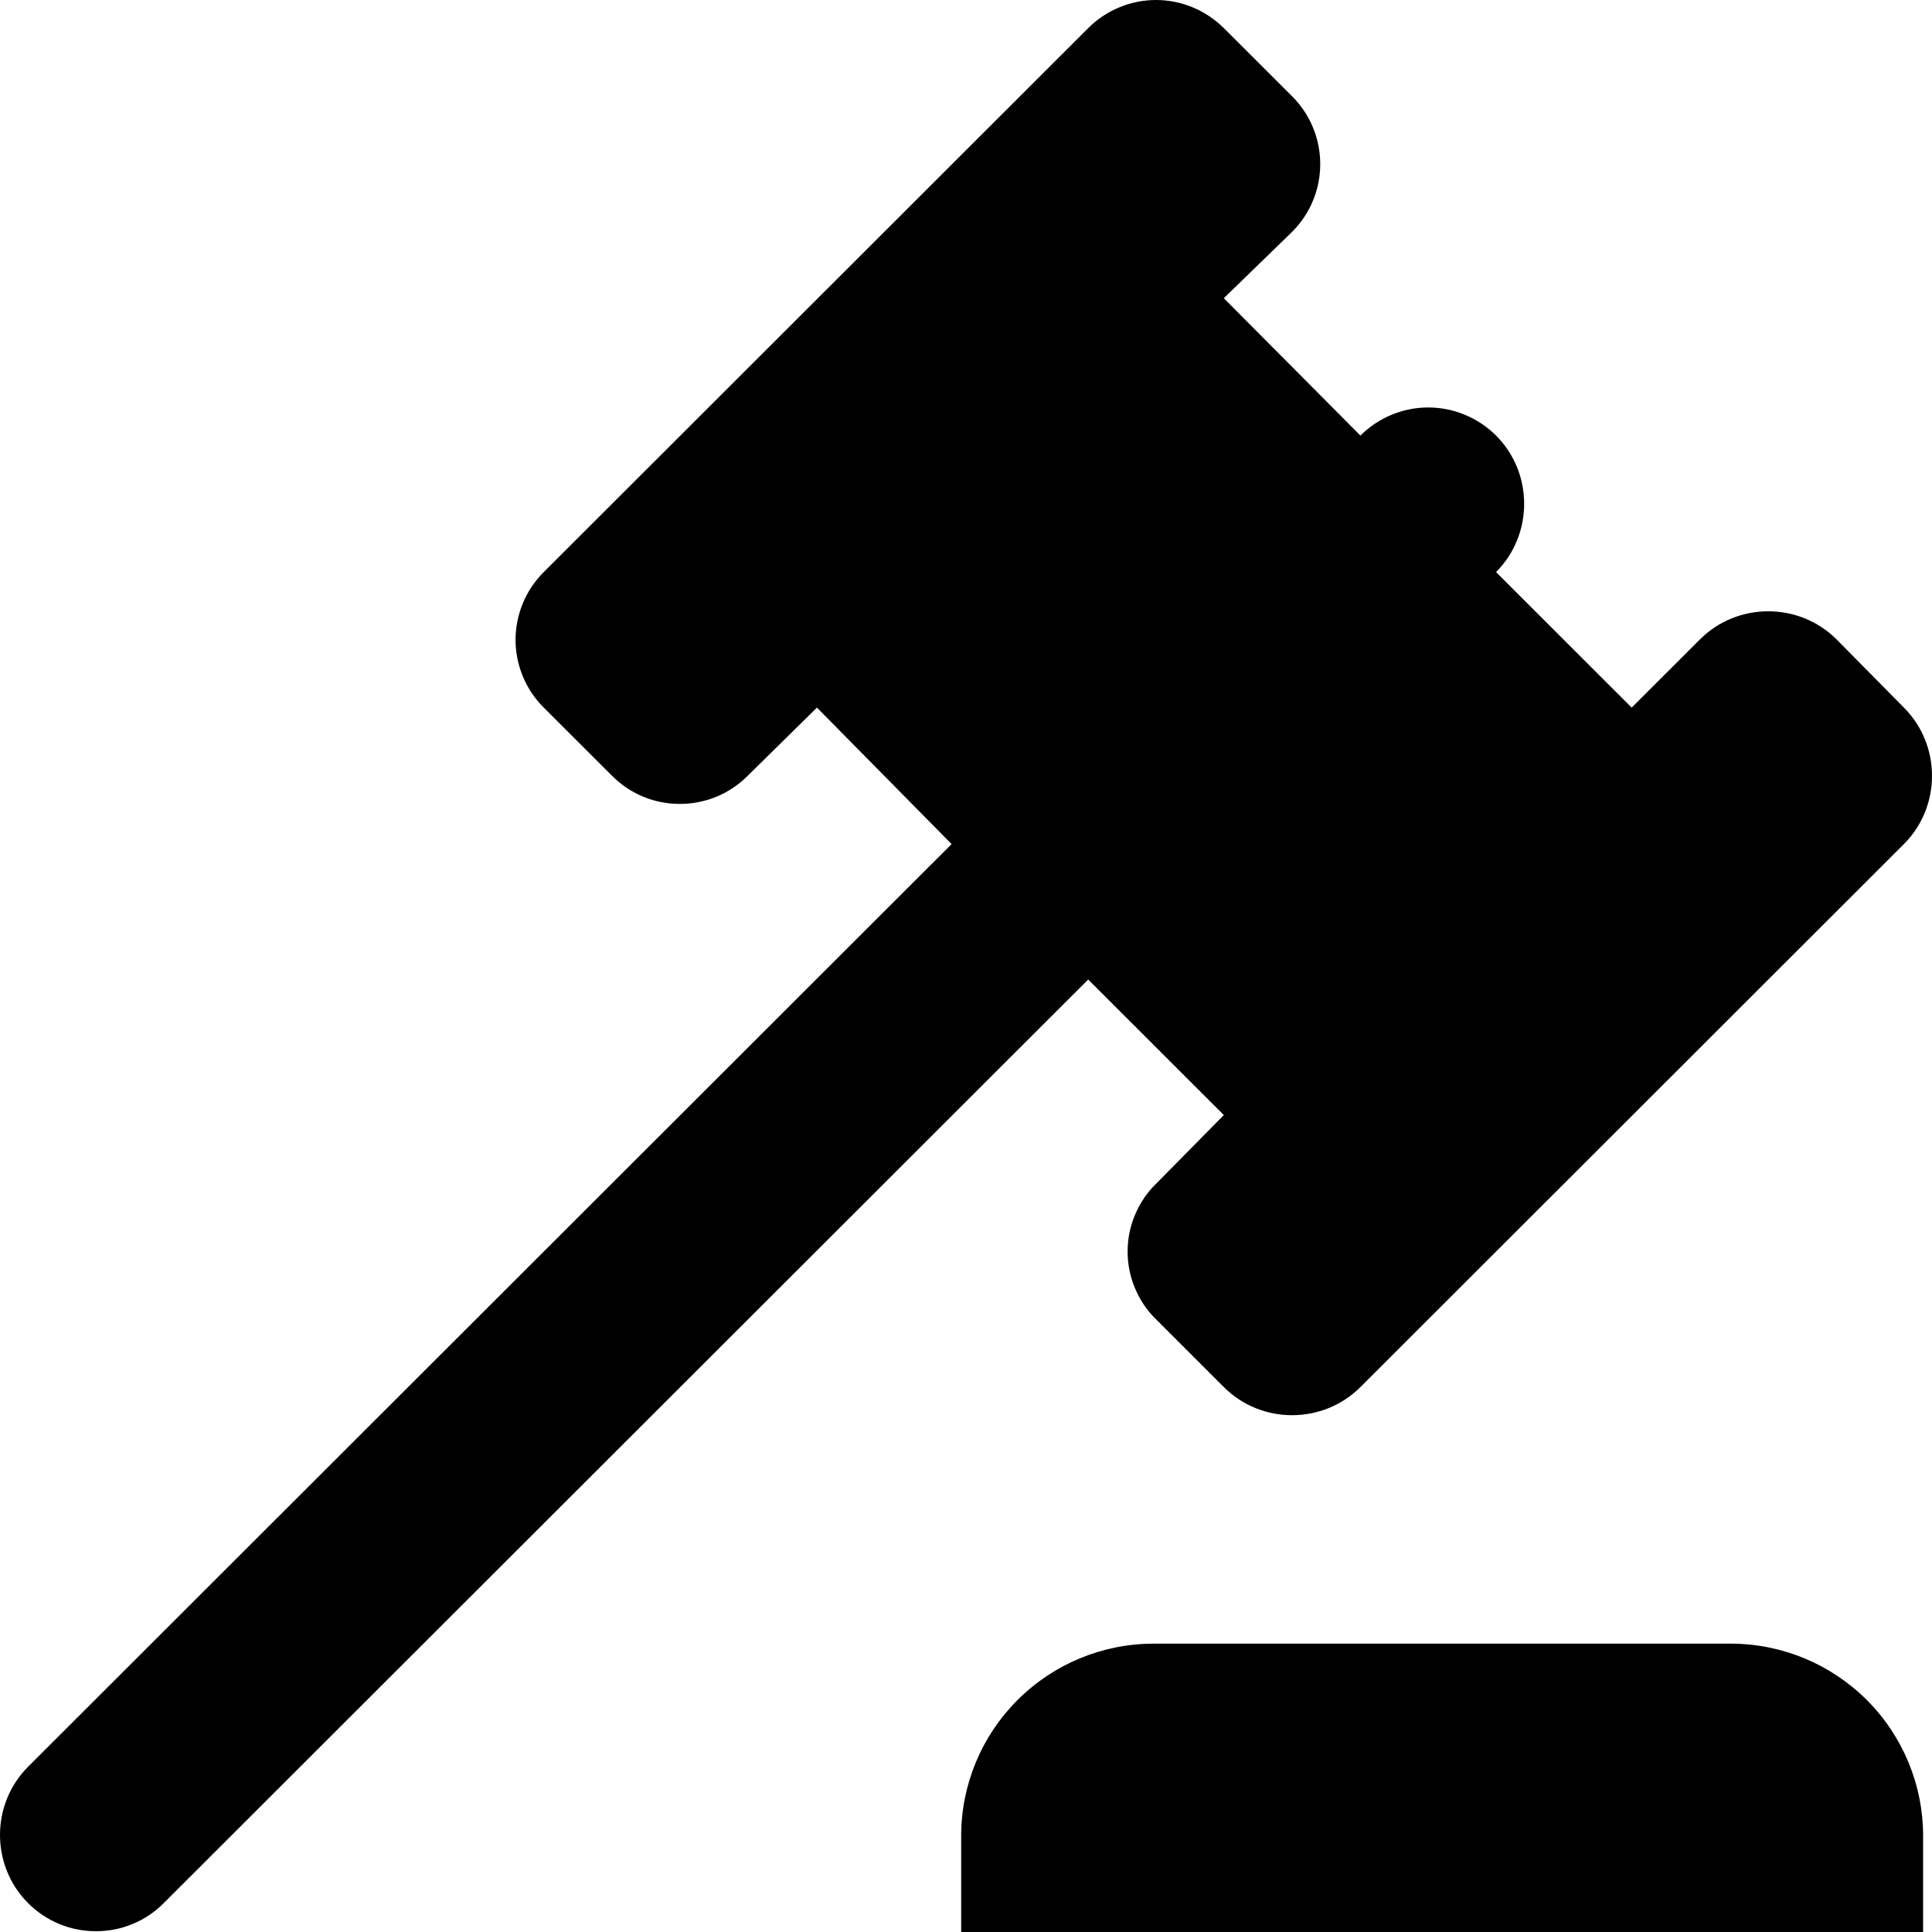
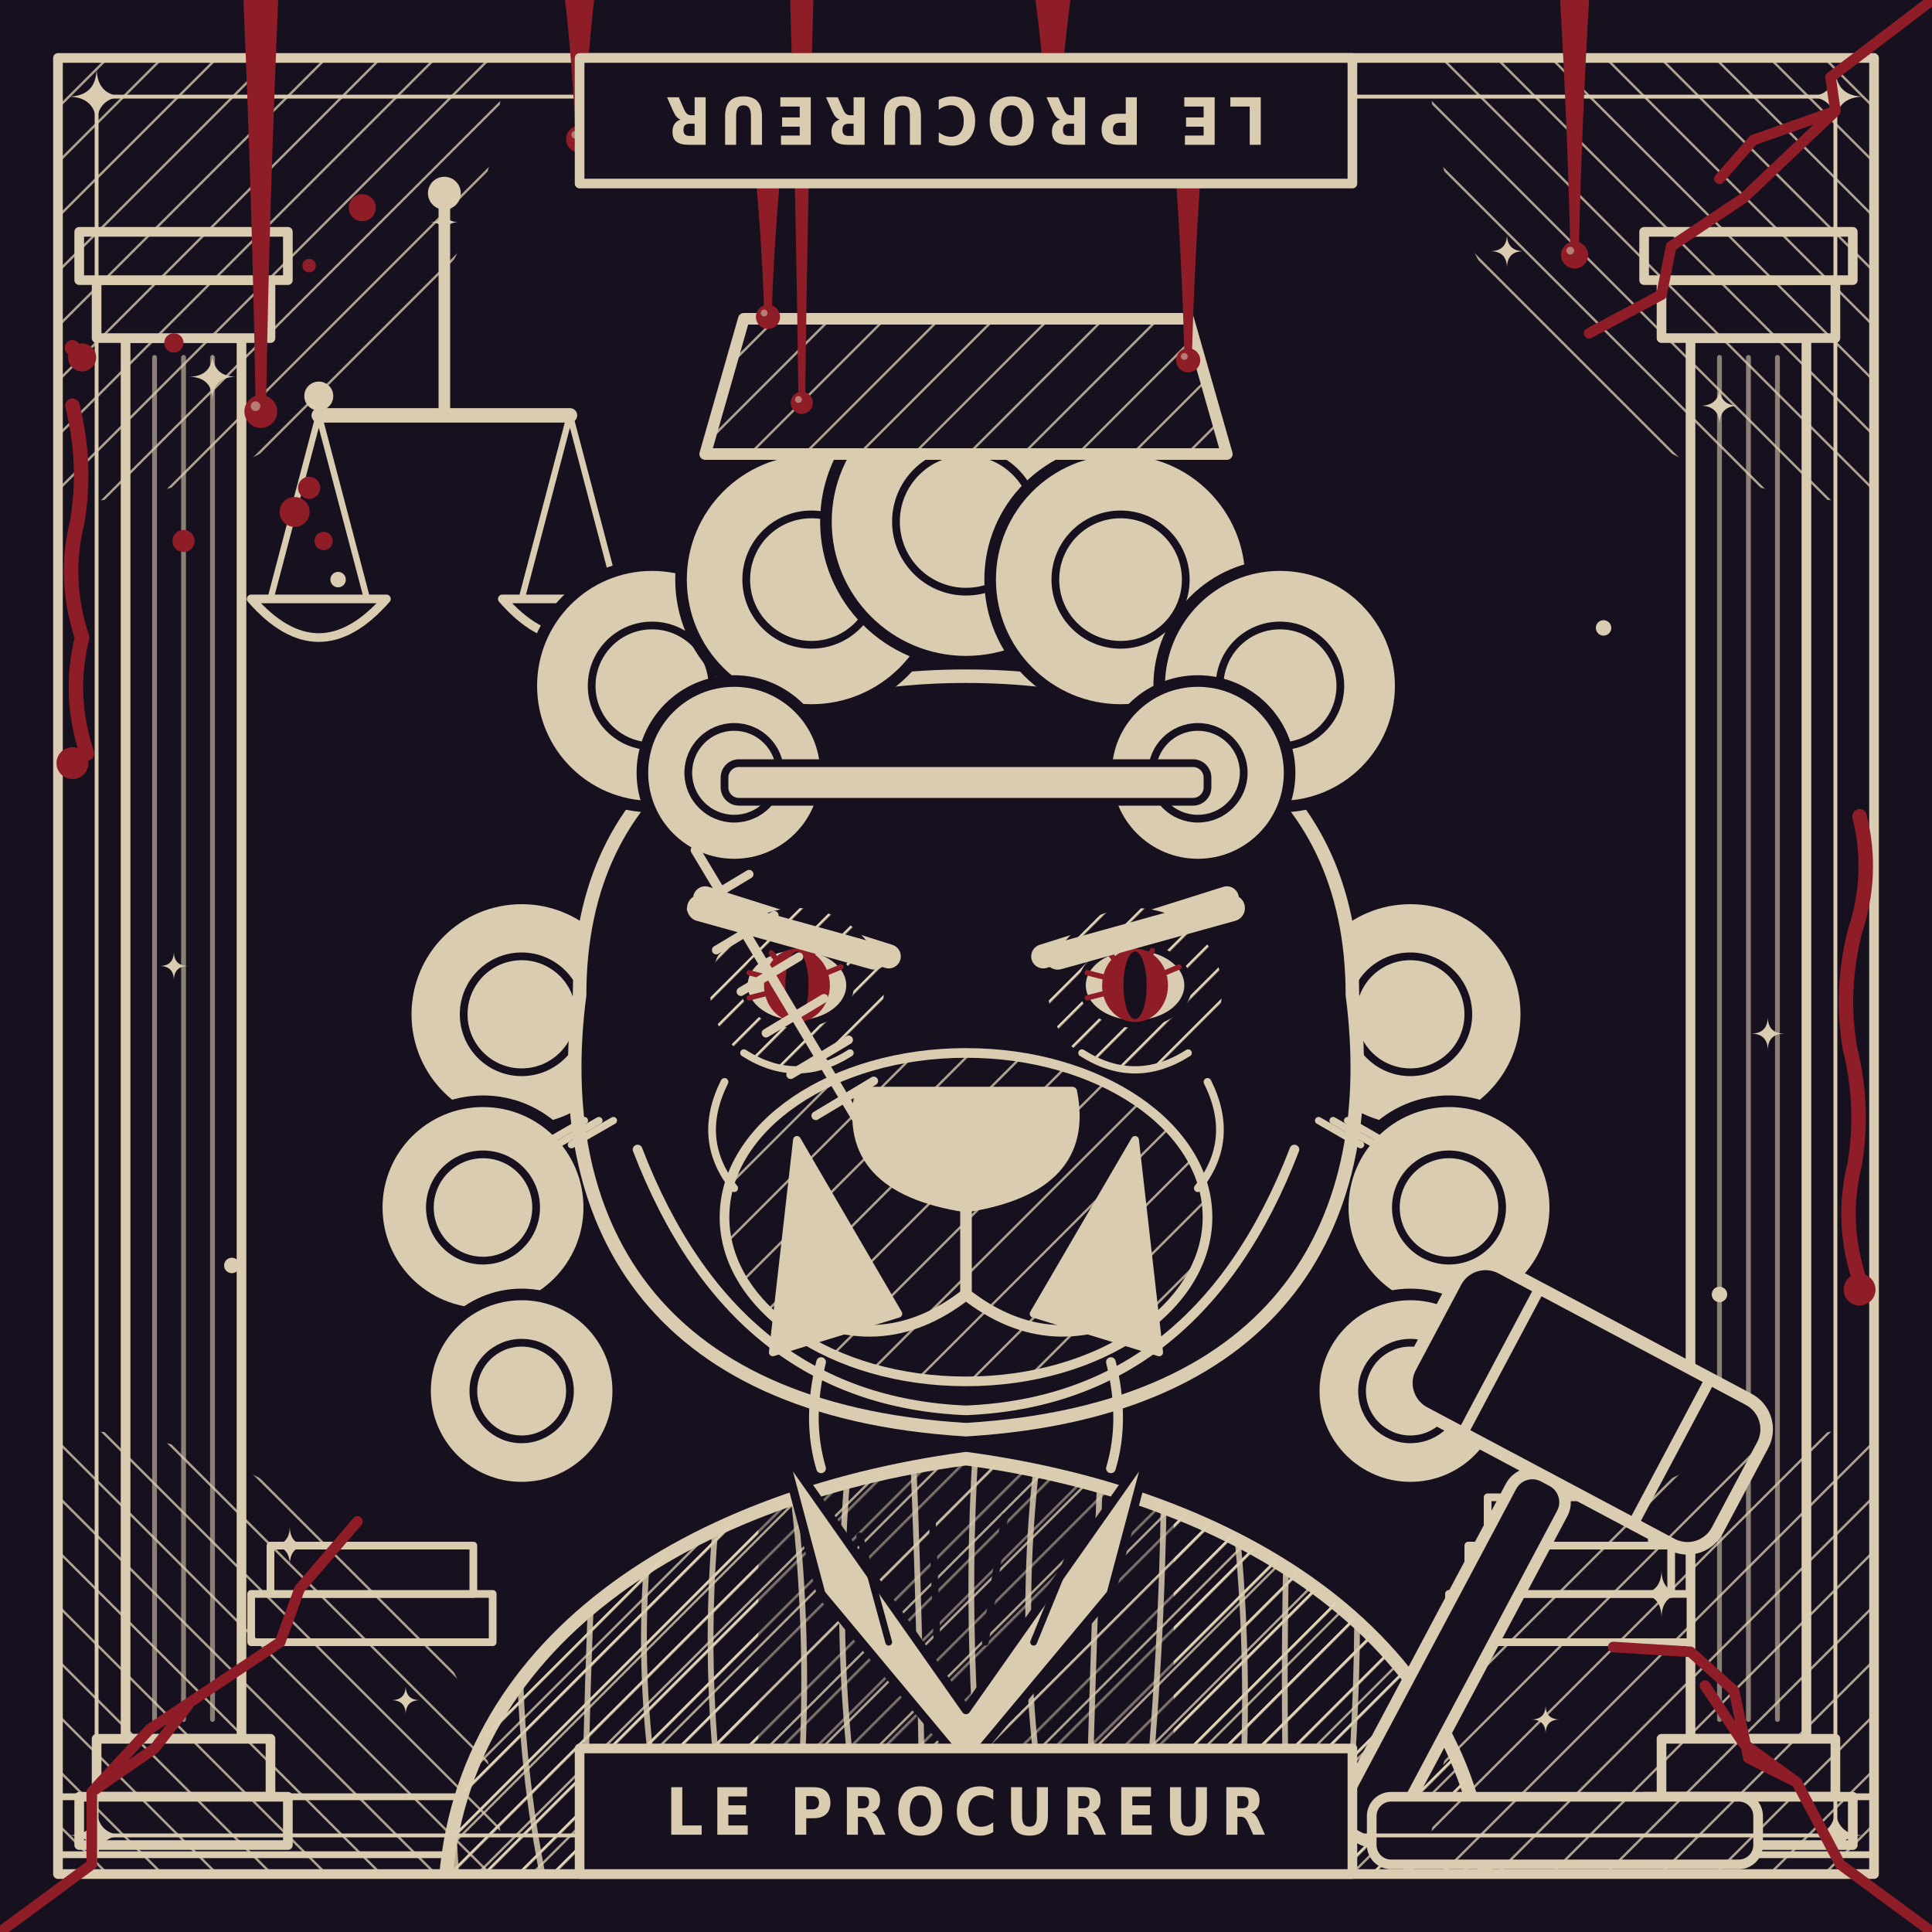
- <svg xmlns="http://www.w3.org/2000/svg" width="20" height="20" viewBox="0 0 20 20" fill="none">
-   <path d="M0.291 18.289L9.851 8.738L8.457 7.325L7.74 8.031C7.647 8.124 7.538 8.197 7.418 8.247C7.297 8.297 7.168 8.322 7.038 8.322C6.907 8.322 6.778 8.297 6.658 8.247C6.537 8.197 6.428 8.124 6.336 8.031L5.629 7.325C5.536 7.233 5.463 7.124 5.413 7.003C5.363 6.883 5.337 6.754 5.337 6.624C5.337 6.493 5.363 6.364 5.413 6.244C5.463 6.123 5.536 6.014 5.629 5.922L11.265 0.291C11.357 0.199 11.466 0.126 11.587 0.076C11.707 0.026 11.836 0 11.967 0C12.097 0 12.226 0.026 12.347 0.076C12.467 0.126 12.576 0.199 12.669 0.291L13.376 0.997C13.764 1.385 13.764 2.012 13.376 2.4L12.669 3.087L14.083 4.509C14.175 4.417 14.284 4.344 14.405 4.294C14.525 4.244 14.654 4.218 14.785 4.218C14.915 4.218 15.044 4.244 15.165 4.294C15.285 4.344 15.395 4.417 15.487 4.509C15.875 4.897 15.875 5.534 15.487 5.922L16.891 7.325L17.598 6.619C17.986 6.231 18.623 6.231 19.012 6.619L19.709 7.325C20.097 7.713 20.097 8.35 19.709 8.738L14.083 14.359C13.694 14.747 13.057 14.747 12.669 14.359L11.972 13.662C11.877 13.571 11.802 13.461 11.751 13.339C11.699 13.218 11.673 13.088 11.673 12.956C11.673 12.824 11.699 12.694 11.751 12.573C11.802 12.451 11.877 12.341 11.972 12.25L12.669 11.543L11.265 10.14L1.695 19.701C1.603 19.794 1.494 19.867 1.373 19.917C1.253 19.967 1.124 19.992 0.993 19.992C0.863 19.992 0.734 19.967 0.613 19.917C0.493 19.867 0.383 19.794 0.291 19.701C-0.097 19.314 -0.097 18.677 0.291 18.289ZM17.916 17.015C18.445 17.015 18.951 17.225 19.325 17.598C19.698 17.971 19.908 18.477 19.908 19.005V20H9.95V19.005C9.95 18.477 10.16 17.971 10.534 17.598C10.907 17.225 11.414 17.015 11.942 17.015H17.916Z" fill="black" />
+ <svg xmlns="http://www.w3.org/2000/svg" viewBox="0 0 400 400" width="400" height="400" role="img" aria-label="Le Procureur">
+   <defs>
+     <pattern id="hz-procureur" width="5" height="5" patternUnits="userSpaceOnUse" patternTransform="rotate(45)">
+       <line x1="0" y1="0" x2="0" y2="5" stroke="#d9ccb0" stroke-width="1.1" />
+     </pattern>
+     <pattern id="hs-procureur" width="8" height="8" patternUnits="userSpaceOnUse" patternTransform="rotate(45)">
+       <line x1="0" y1="0" x2="0" y2="8" stroke="#d9ccb0" stroke-width="1" opacity=".75" />
+     </pattern>
+     <pattern id="hb-procureur" width="5" height="5" patternUnits="userSpaceOnUse" patternTransform="rotate(45)">
+       <line x1="0" y1="0" x2="0" y2="5" stroke="#17101f" stroke-width="1.1" />
+     </pattern>
+     <clipPath id="cp-procureur">
+       <rect x="12" y="12" width="376" height="376" />
+     </clipPath>
+   </defs>
+   <rect width="400" height="400" fill="#17101f" />
+   <g clip-path="url(#cp-procureur)">
+     <rect x="26.0" y="70" width="24" height="290" rx="0" fill="#17101f" stroke="#d9ccb0" stroke-width="2" stroke-linejoin="round" />
+     <path d="M32 74 V356" fill="none" stroke="#d9ccb0" stroke-width="1" stroke-linecap="round" stroke-linejoin="round" stroke-opacity="0.6" />
+     <path d="M38 74 V356" fill="none" stroke="#d9ccb0" stroke-width="1" stroke-linecap="round" stroke-linejoin="round" stroke-opacity="0.6" />
+     <path d="M44 74 V356" fill="none" stroke="#d9ccb0" stroke-width="1" stroke-linecap="round" stroke-linejoin="round" stroke-opacity="0.6" />
+     <rect x="20.0" y="58" width="36.0" height="12" rx="0" fill="#17101f" stroke="#d9ccb0" stroke-width="2" stroke-linejoin="round" />
+     <rect x="16.4" y="48" width="43.2" height="10" rx="0" fill="#17101f" stroke="#d9ccb0" stroke-width="2" stroke-linejoin="round" />
+     <rect x="20.0" y="360" width="36.0" height="12" rx="0" fill="#17101f" stroke="#d9ccb0" stroke-width="2" stroke-linejoin="round" />
+     <rect x="16.4" y="372" width="43.2" height="10" rx="0" fill="#17101f" stroke="#d9ccb0" stroke-width="2" stroke-linejoin="round" />
+     <g transform="matrix(-1 0 0 1 400 0)">
+       <rect x="26.0" y="70" width="24" height="290" rx="0" fill="#17101f" stroke="#d9ccb0" stroke-width="2" stroke-linejoin="round" />
+       <path d="M32 74 V356" fill="none" stroke="#d9ccb0" stroke-width="1" stroke-linecap="round" stroke-linejoin="round" stroke-opacity="0.6" />
+       <path d="M38 74 V356" fill="none" stroke="#d9ccb0" stroke-width="1" stroke-linecap="round" stroke-linejoin="round" stroke-opacity="0.6" />
+       <path d="M44 74 V356" fill="none" stroke="#d9ccb0" stroke-width="1" stroke-linecap="round" stroke-linejoin="round" stroke-opacity="0.6" />
+       <rect x="20.0" y="58" width="36.0" height="12" rx="0" fill="#17101f" stroke="#d9ccb0" stroke-width="2" stroke-linejoin="round" />
+       <rect x="16.4" y="48" width="43.2" height="10" rx="0" fill="#17101f" stroke="#d9ccb0" stroke-width="2" stroke-linejoin="round" />
+       <rect x="20.0" y="360" width="36.0" height="12" rx="0" fill="#17101f" stroke="#d9ccb0" stroke-width="2" stroke-linejoin="round" />
+       <rect x="16.4" y="372" width="43.2" height="10" rx="0" fill="#17101f" stroke="#d9ccb0" stroke-width="2" stroke-linejoin="round" />
+     </g>
+     <path d="M12 50 H388" fill="none" stroke="#d9ccb0" stroke-width="0" stroke-linecap="round" stroke-linejoin="round" />
+     <path d="M92 40 V86" fill="none" stroke="#d9ccb0" stroke-width="2.4" stroke-linecap="round" stroke-linejoin="round" />
+     <path d="M66 86 H118" fill="none" stroke="#d9ccb0" stroke-width="3" stroke-linecap="round" stroke-linejoin="round" />
+     <path d="M66 86 L56 124 M66 86 L76 124 M118 86 L108 124 M118 86 L128 124" fill="none" stroke="#d9ccb0" stroke-width="1.3" stroke-linecap="round" stroke-linejoin="round" />
+     <path d="M52 124 H80 Q66 140 52 124Z M104 124 H132 Q118 140 104 124Z" fill="#17101f" stroke="#d9ccb0" stroke-width="1.8" stroke-linecap="round" stroke-linejoin="round" />
+     <circle cx="66" cy="82" r="3" fill="#d9ccb0" stroke="none" stroke-width="0" />
+     <circle cx="92" cy="40" r="3.4" fill="#d9ccb0" stroke="none" stroke-width="0" />
+     <rect x="300" y="330" width="50" height="10" rx="0" fill="#17101f" stroke="#d9ccb0" stroke-width="1.6" stroke-linejoin="round" />
+     <rect x="304" y="320" width="42" height="10" rx="0" fill="#17101f" stroke="#d9ccb0" stroke-width="1.6" stroke-linejoin="round" />
+     <rect x="308" y="310" width="34" height="10" rx="0" fill="#17101f" stroke="#d9ccb0" stroke-width="1.6" stroke-linejoin="round" />
+     <rect x="52" y="330" width="50" height="10" rx="0" fill="#17101f" stroke="#d9ccb0" stroke-width="1.6" stroke-linejoin="round" />
+     <rect x="56" y="320" width="42" height="10" rx="0" fill="#17101f" stroke="#d9ccb0" stroke-width="1.6" stroke-linejoin="round" />
+     <path d="M12 372 H388" fill="none" stroke="#d9ccb0" stroke-width="1.4" stroke-linecap="round" stroke-linejoin="round" />
+     <path d="M12 384 H388" fill="none" stroke="#d9ccb0" stroke-width="1.4" stroke-linecap="round" stroke-linejoin="round" />
+     <path d="M44 73 Q44 78 49 78 Q44 78 44 83 Q44 78 39 78 Q44 78 44 73Z" fill="#d9ccb0" />
+     <path d="M356 80 Q356 84 360 84 Q356 84 356 88 Q356 84 352 84 Q356 84 356 80Z" fill="#d9ccb0" />
+     <path d="M60 316 Q60 320 64 320 Q60 320 60 324 Q60 320 56 320 Q60 320 60 316Z" fill="#d9ccb0" />
+     <path d="M344 325 Q344 330 349 330 Q344 330 344 335 Q344 330 339 330 Q344 330 344 325Z" fill="#d9ccb0" />
+     <path d="M92 43 Q92 46 95 46 Q92 46 92 49 Q92 46 89 46 Q92 46 92 43Z" fill="#d9ccb0" />
+     <path d="M312 48.5 Q312 52 315.5 52 Q312 52 312 55.5 Q312 52 308.5 52 Q312 52 312 48.5Z" fill="#d9ccb0" />
+     <path d="M36 197 Q36 200 39 200 Q36 200 36 203 Q36 200 33 200 Q36 200 36 197Z" fill="#d9ccb0" />
+     <path d="M366 210.5 Q366 214 369.5 214 Q366 214 366 217.5 Q366 214 362.5 214 Q366 214 366 210.5Z" fill="#d9ccb0" />
+     <path d="M84 349 Q84 352 87 352 Q84 352 84 355 Q84 352 81 352 Q84 352 84 349Z" fill="#d9ccb0" />
+     <path d="M320 353 Q320 356 323 356 Q320 356 320 359 Q320 356 317 356 Q320 356 320 353Z" fill="#d9ccb0" />
+     <circle cx="70" cy="120" r="1.6" fill="#d9ccb0" stroke="none" stroke-width="0" />
+     <circle cx="332" cy="130" r="1.6" fill="#d9ccb0" stroke="none" stroke-width="0" />
+     <circle cx="48" cy="262" r="1.6" fill="#d9ccb0" stroke="none" stroke-width="0" />
+     <circle cx="356" cy="268" r="1.6" fill="#d9ccb0" stroke="none" stroke-width="0" />
+     <circle cx="108" cy="210" r="24" fill="#d9ccb0" stroke="#17101f" stroke-width="2.4" />
+     <circle cx="108" cy="210" r="12.0" fill="none" stroke="#17101f" stroke-width="1.6" />
+     <circle cx="292" cy="210" r="24" fill="#d9ccb0" stroke="#17101f" stroke-width="2.4" />
+     <circle cx="292" cy="210" r="12.0" fill="none" stroke="#17101f" stroke-width="1.6" />
+     <circle cx="100" cy="250" r="22" fill="#d9ccb0" stroke="#17101f" stroke-width="2.4" />
+     <circle cx="100" cy="250" r="11.0" fill="none" stroke="#17101f" stroke-width="1.6" />
+     <circle cx="300" cy="250" r="22" fill="#d9ccb0" stroke="#17101f" stroke-width="2.4" />
+     <circle cx="300" cy="250" r="11.0" fill="none" stroke="#17101f" stroke-width="1.6" />
+     <circle cx="108" cy="288" r="20" fill="#d9ccb0" stroke="#17101f" stroke-width="2.4" />
+     <circle cx="108" cy="288" r="10.0" fill="none" stroke="#17101f" stroke-width="1.6" />
+     <circle cx="292" cy="288" r="20" fill="#d9ccb0" stroke="#17101f" stroke-width="2.4" />
+     <circle cx="292" cy="288" r="10.0" fill="none" stroke="#17101f" stroke-width="1.6" />
+     <path d="M92 396 C92 342 140.6 310 200 302 C259.4 310 308 342 308 396Z" fill="#17101f" stroke="#d9ccb0" stroke-width="2.8" stroke-linecap="round" stroke-linejoin="round" />
+     <path d="M92 396 C92 342 140.6 310 200 302 C259.4 310 308 342 308 396Z" fill="url(#hs-procureur)" stroke="none" stroke-width="0" stroke-linecap="round" stroke-linejoin="round" />
+     <clipPath id="tc7-procureur">
+       <path d="M92 396 C92 342 140.6 310 200 302 C259.4 310 308 342 308 396Z" />
+     </clipPath>
+     <g clip-path="url(#tc7-procureur)">
+       <rect x="92" y="300" width="65" height="96" fill="url(#hz-procureur)" />
+       <rect x="243" y="300" width="65" height="96" fill="url(#hz-procureur)" />
+       <path d="M92 396 C92 342 140.6 310 200 302 C259.4 310 308 342 308 396Z" fill="url(#hz-procureur)" opacity=".5" />
+       <path d="M98 300 Q91 348 95 396 M111 300 Q103 348 114 396 M124 300 Q121 348 121 396 M137 300 Q128 348 141 396 M150 300 Q143 348 153 396 M163 300 Q170 348 163 396 M176 300 Q171 348 181 396 M189 300 Q191 348 191 396 M202 300 Q199 348 206 396 M215 300 Q209 348 220 396 M228 300 Q226 348 225 396 M241 300 Q241 348 235 396 M254 300 Q261 348 255 396 M267 300 Q265 348 267 396 M280 300 Q283 348 277 396 M293 300 Q292 348 291 396 M306 300 Q304 348 311 396 " fill="none" stroke="#d9ccb0" stroke-width="1.2" stroke-linecap="round" stroke-linejoin="round" stroke-opacity="0.85" />
+     </g>
+     <path d="M162 300 L200 354 L238 300 L230 330 L200 366 L170 330Z" fill="#d9ccb0" stroke="#17101f" stroke-width="1.8" stroke-linecap="round" stroke-linejoin="round" />
+     <path d="M178 318.0 L184 340" fill="none" stroke="#17101f" stroke-width="1.4" stroke-linecap="round" stroke-linejoin="round" />
+     <path d="M193 314.0 L194 340" fill="none" stroke="#17101f" stroke-width="1.4" stroke-linecap="round" stroke-linejoin="round" />
+     <path d="M208 314.0 L204 340" fill="none" stroke="#17101f" stroke-width="1.4" stroke-linecap="round" stroke-linejoin="round" />
+     <path d="M223 318.0 L214 340" fill="none" stroke="#17101f" stroke-width="1.4" stroke-linecap="round" stroke-linejoin="round" />
+     <path d="M120 206 C120 160 155 140 200 140 C245 140 280 160 280 206 C286 252 266 292 200 296 C134 292 114 252 120 206Z" fill="#17101f" stroke="#d9ccb0" stroke-width="2.8" stroke-linecap="round" stroke-linejoin="round" />
+     <path d="M132 238 Q152 290 200 292 Q248 290 268 238" fill="none" stroke="#d9ccb0" stroke-width="2" stroke-linecap="round" stroke-linejoin="round" />
+     <ellipse cx="200" cy="252" rx="50" ry="34" fill="url(#hs-procureur)" stroke="#d9ccb0" stroke-width="2" />
+     <path d="M178 226 H222 Q226 246 200 250 Q174 246 178 226Z" fill="#d9ccb0" stroke="#d9ccb0" stroke-width="2" stroke-linecap="round" stroke-linejoin="round" />
+     <path d="M200 250 V268 M200 268 Q182 282 162 270 M200 268 Q218 282 238 270" fill="none" stroke="#d9ccb0" stroke-width="2.4" stroke-linecap="round" stroke-linejoin="round" />
+     <path d="M166 274 L170 252 L182 270Z" fill="#d9ccb0" stroke="#d9ccb0" stroke-width="1.6" stroke-linecap="round" stroke-linejoin="round" />
+     <path d="M234 274 L230 252 L218 270Z" fill="#d9ccb0" stroke="#d9ccb0" stroke-width="1.6" stroke-linecap="round" stroke-linejoin="round" />
+     <ellipse cx="165" cy="203" rx="14" ry="10" fill="#d9ccb0" stroke="none" stroke-width="0" />
+     <circle cx="165" cy="205" r="5" fill="#17101f" stroke="none" stroke-width="0" />
+     <path d="M149 200 H181" fill="none" stroke="#17101f" stroke-width="5" stroke-linecap="round" stroke-linejoin="round" />
+     <ellipse cx="235" cy="203" rx="14" ry="10" fill="#d9ccb0" stroke="none" stroke-width="0" />
+     <circle cx="235" cy="205" r="5" fill="#17101f" stroke="none" stroke-width="0" />
+     <path d="M219 200 H251" fill="none" stroke="#17101f" stroke-width="5" stroke-linecap="round" stroke-linejoin="round" />
+     <path d="M146 186 L184 198 M254 186 L216 198" fill="none" stroke="#d9ccb0" stroke-width="5" stroke-linecap="round" stroke-linejoin="round" />
+     <path d="M150 224 Q144 236 152 246 M250 224 Q256 236 248 246" fill="none" stroke="#d9ccb0" stroke-width="1.6" stroke-linecap="round" stroke-linejoin="round" />
+     <circle cx="135" cy="142" r="25" fill="#d9ccb0" stroke="#17101f" stroke-width="2.4" />
+     <circle cx="135" cy="142" r="12.5" fill="none" stroke="#17101f" stroke-width="1.6" />
+     <circle cx="168" cy="120" r="27" fill="#d9ccb0" stroke="#17101f" stroke-width="2.4" />
+     <circle cx="168" cy="120" r="13.5" fill="none" stroke="#17101f" stroke-width="1.6" />
+     <circle cx="200" cy="108" r="29" fill="#d9ccb0" stroke="#17101f" stroke-width="2.4" />
+     <circle cx="200" cy="108" r="14.5" fill="none" stroke="#17101f" stroke-width="1.6" />
+     <circle cx="232" cy="120" r="27" fill="#d9ccb0" stroke="#17101f" stroke-width="2.4" />
+     <circle cx="232" cy="120" r="13.5" fill="none" stroke="#17101f" stroke-width="1.6" />
+     <circle cx="265" cy="142" r="25" fill="#d9ccb0" stroke="#17101f" stroke-width="2.4" />
+     <circle cx="265" cy="142" r="12.5" fill="none" stroke="#17101f" stroke-width="1.6" />
+     <circle cx="152" cy="160" r="19" fill="#d9ccb0" stroke="#17101f" stroke-width="2.4" />
+     <circle cx="152" cy="160" r="9.5" fill="none" stroke="#17101f" stroke-width="1.6" />
+     <circle cx="248" cy="160" r="19" fill="#d9ccb0" stroke="#17101f" stroke-width="2.4" />
+     <circle cx="248" cy="160" r="9.5" fill="none" stroke="#17101f" stroke-width="1.6" />
+     <rect x="150" y="158" width="100" height="8" rx="3" fill="#d9ccb0" stroke="#17101f" stroke-width="1.6" stroke-linejoin="round" />
+     <g transform="translate(328 292) rotate(28) scale(1)">
+       <rect x="-36" y="-18" width="72" height="34" rx="7" fill="#17101f" stroke="#d9ccb0" stroke-width="2.6" stroke-linejoin="round" />
+       <path d="M-20 -18 V16 M20 -18 V16" fill="none" stroke="#d9ccb0" stroke-width="2.2" stroke-linecap="round" stroke-linejoin="round" />
+       <rect x="-6" y="16" width="12" height="84" rx="5" fill="#17101f" stroke="#d9ccb0" stroke-width="2.4" stroke-linejoin="round" />
+     </g>
+     <rect x="284" y="372" width="80" height="14" rx="4" fill="#17101f" stroke="#d9ccb0" stroke-width="2" stroke-linejoin="round" />
+     <ellipse cx="165" cy="205" rx="18" ry="17" fill="#17101f" stroke="none" stroke-width="0" />
+     <ellipse cx="165" cy="205" rx="18" ry="17" fill="url(#hz-procureur)" stroke="none" stroke-width="0" />
+     <ellipse cx="165" cy="204" rx="11" ry="8" fill="#d9ccb0" stroke="#17101f" stroke-width="1.6" />
+     <ellipse cx="165" cy="204" rx="6.82" ry="7.6" fill="#8f1d27" stroke="none" stroke-width="0" />
+     <path d="M155.1 201.4 L159.8 202.6" fill="none" stroke="#8f1d27" stroke-width="1.1" stroke-linecap="round" stroke-linejoin="round" />
+     <path d="M159.7 197.3 L162.2 200.5" fill="none" stroke="#8f1d27" stroke-width="1.1" stroke-linecap="round" stroke-linejoin="round" />
+     <path d="M168.6 196.8 L166.9 200.2" fill="none" stroke="#8f1d27" stroke-width="1.1" stroke-linecap="round" stroke-linejoin="round" />
+     <path d="M174.1 200.2 L169.8 202.0" fill="none" stroke="#8f1d27" stroke-width="1.1" stroke-linecap="round" stroke-linejoin="round" />
+     <path d="M155.1 206.6 L159.8 205.4" fill="none" stroke="#8f1d27" stroke-width="1.1" stroke-linecap="round" stroke-linejoin="round" />
+     <ellipse cx="165" cy="204" rx="2.4" ry="7" fill="#17101f" stroke="none" stroke-width="0" />
+     <path d="M145 188 L181 198" fill="none" stroke="#d9ccb0" stroke-width="5.5" stroke-linecap="round" stroke-linejoin="round" />
+     <path d="M154 218 Q165 225 176 218" fill="none" stroke="#d9ccb0" stroke-width="1.5" stroke-linecap="round" stroke-linejoin="round" />
+     <ellipse cx="235" cy="205" rx="18" ry="17" fill="#17101f" stroke="none" stroke-width="0" />
+     <ellipse cx="235" cy="205" rx="18" ry="17" fill="url(#hz-procureur)" stroke="none" stroke-width="0" />
+     <ellipse cx="235" cy="204" rx="11" ry="8" fill="#d9ccb0" stroke="#17101f" stroke-width="1.6" />
+     <ellipse cx="235" cy="204" rx="6.82" ry="7.6" fill="#8f1d27" stroke="none" stroke-width="0" />
+     <path d="M225.1 201.4 L229.8 202.6" fill="none" stroke="#8f1d27" stroke-width="1.1" stroke-linecap="round" stroke-linejoin="round" />
+     <path d="M229.7 197.3 L232.2 200.5" fill="none" stroke="#8f1d27" stroke-width="1.1" stroke-linecap="round" stroke-linejoin="round" />
+     <path d="M238.6 196.8 L236.9 200.2" fill="none" stroke="#8f1d27" stroke-width="1.1" stroke-linecap="round" stroke-linejoin="round" />
+     <path d="M244.1 200.2 L239.8 202.0" fill="none" stroke="#8f1d27" stroke-width="1.1" stroke-linecap="round" stroke-linejoin="round" />
+     <path d="M225.1 206.6 L229.8 205.4" fill="none" stroke="#8f1d27" stroke-width="1.1" stroke-linecap="round" stroke-linejoin="round" />
+     <ellipse cx="235" cy="204" rx="2.4" ry="7" fill="#17101f" stroke="none" stroke-width="0" />
+     <path d="M255 188 L219 198" fill="none" stroke="#d9ccb0" stroke-width="5.5" stroke-linecap="round" stroke-linejoin="round" />
+     <path d="M224 218 Q235 225 246 218" fill="none" stroke="#d9ccb0" stroke-width="1.5" stroke-linecap="round" stroke-linejoin="round" />
+     <path d="M144 176 L180 236" fill="none" stroke="#d9ccb0" stroke-width="2" stroke-linecap="round" stroke-linejoin="round" />
+     <path d="M155.1 181.0 L143.1 188.2" fill="none" stroke="#d9ccb0" stroke-width="1.8" stroke-linecap="round" stroke-linejoin="round" />
+     <path d="M160.3 189.5 L148.3 196.7" fill="none" stroke="#d9ccb0" stroke-width="1.8" stroke-linecap="round" stroke-linejoin="round" />
+     <path d="M165.4 198.1 L153.4 205.3" fill="none" stroke="#d9ccb0" stroke-width="1.8" stroke-linecap="round" stroke-linejoin="round" />
+     <path d="M170.6 206.7 L158.6 213.9" fill="none" stroke="#d9ccb0" stroke-width="1.8" stroke-linecap="round" stroke-linejoin="round" />
+     <path d="M175.7 215.3 L163.7 222.5" fill="none" stroke="#d9ccb0" stroke-width="1.8" stroke-linecap="round" stroke-linejoin="round" />
+     <path d="M180.9 223.8 L168.9 231.0" fill="none" stroke="#d9ccb0" stroke-width="1.8" stroke-linecap="round" stroke-linejoin="round" />
+     <path d="M160 280 L165 236 L186 272Z" fill="#d9ccb0" stroke="#d9ccb0" stroke-width="1.6" stroke-linecap="round" stroke-linejoin="round" />
+     <path d="M240 280 L235 236 L214 272Z" fill="#d9ccb0" stroke="#d9ccb0" stroke-width="1.6" stroke-linecap="round" stroke-linejoin="round" />
+     <path d="M170 282 q-3 12 0 22 M230 282 q3 12 0 22" fill="none" stroke="#d9ccb0" stroke-width="2" stroke-linecap="round" stroke-linejoin="round" />
+     <path d="M146 94 L254 94 L246 66 L154 66Z" fill="#17101f" stroke="#d9ccb0" stroke-width="2.4" stroke-linecap="round" stroke-linejoin="round" />
+     <path d="M146 94 L254 94 L246 66 L154 66Z" fill="url(#hs-procureur)" stroke="none" stroke-width="0" stroke-linecap="round" stroke-linejoin="round" />
+     <path d="M121 232 l-8.7 5.0" fill="none" stroke="#d9ccb0" stroke-width="1.5" stroke-linecap="round" stroke-linejoin="round" />
+     <path d="M124 232 l-8.7 5.0" fill="none" stroke="#d9ccb0" stroke-width="1.5" stroke-linecap="round" stroke-linejoin="round" />
+     <path d="M127 232 l-8.7 5.0" fill="none" stroke="#d9ccb0" stroke-width="1.5" stroke-linecap="round" stroke-linejoin="round" />
+     <path d="M273 232 l8.7 5.0" fill="none" stroke="#d9ccb0" stroke-width="1.5" stroke-linecap="round" stroke-linejoin="round" />
+     <path d="M276 232 l8.7 5.0" fill="none" stroke="#d9ccb0" stroke-width="1.5" stroke-linecap="round" stroke-linejoin="round" />
+     <path d="M279 232 l8.7 5.0" fill="none" stroke="#d9ccb0" stroke-width="1.5" stroke-linecap="round" stroke-linejoin="round" />
+     <path d="M12 12 H104 A92 92 0 0 1 12 104Z" fill="url(#hs-procureur)" />
+     <g transform="matrix(-1 0 0 1 400 0)">
+       <path d="M12 12 H104 A92 92 0 0 1 12 104Z" fill="url(#hs-procureur)" />
+     </g>
+     <g transform="matrix(1 0 0 -1 0 400)">
+       <path d="M12 12 H104 A92 92 0 0 1 12 104Z" fill="url(#hs-procureur)" />
+     </g>
+     <g transform="matrix(-1 0 0 -1 400 400)">
+       <path d="M12 12 H104 A92 92 0 0 1 12 104Z" fill="url(#hs-procureur)" />
+     </g>
+   </g>
+   <path d="M20 20 H380 V380 H20Z" fill="none" stroke="#d9ccb0" stroke-width="0.8" stroke-linecap="round" stroke-linejoin="round" />
+   <path d="M12 12 H388 V388 H12Z" fill="none" stroke="#d9ccb0" stroke-width="2" stroke-linecap="round" stroke-linejoin="round" />
+   <path d="M20 14 Q20 20 26 20 Q20 20 20 26 Q20 20 14 20 Q20 20 20 14Z" fill="#d9ccb0" />
+   <path d="M380 14 Q380 20 386 20 Q380 20 380 26 Q380 20 374 20 Q380 20 380 14Z" fill="#d9ccb0" />
+   <path d="M20 374 Q20 380 26 380 Q20 380 20 386 Q20 380 14 380 Q20 380 20 374Z" fill="#d9ccb0" />
+   <path d="M380 374 Q380 380 386 380 Q380 380 380 386 Q380 380 374 380 Q380 380 380 374Z" fill="#d9ccb0" />
+   <path d="M323.0 0 Q324.5 25.5 325.1 51 L326.9 51 Q327.5 25.5 329.0 0Z" fill="#8f1d27" stroke="none" stroke-width="0" stroke-linecap="round" stroke-linejoin="round" />
+   <circle cx="326" cy="52.8" r="2.8" fill="#8f1d27" stroke="none" stroke-width="0" />
+   <circle cx="325.1" cy="51.9" r="0.8" fill="#d9ccb0" stroke="none" stroke-width="0" opacity=".55" />
+   <path d="M214.4 0 Q216.2 14.0 216.9 28 L219.1 28 Q219.8 14.0 221.6 0Z" fill="#8f1d27" stroke="none" stroke-width="0" stroke-linecap="round" stroke-linejoin="round" />
+   <circle cx="218" cy="30.2" r="3.4" fill="#8f1d27" stroke="none" stroke-width="0" />
+   <circle cx="216.9" cy="29.1" r="1.0" fill="#d9ccb0" stroke="none" stroke-width="0" opacity=".55" />
+   <path d="M117.0 0 Q118.5 13.5 119.1 27 L120.9 27 Q121.5 13.5 123.0 0Z" fill="#8f1d27" stroke="none" stroke-width="0" stroke-linecap="round" stroke-linejoin="round" />
+   <circle cx="120" cy="28.8" r="2.8" fill="#8f1d27" stroke="none" stroke-width="0" />
+   <circle cx="119.1" cy="27.9" r="0.8" fill="#d9ccb0" stroke="none" stroke-width="0" opacity=".55" />
+   <path d="M50.4 0 Q52.2 41.5 52.9 83 L55.1 83 Q55.8 41.5 57.6 0Z" fill="#8f1d27" stroke="none" stroke-width="0" stroke-linecap="round" stroke-linejoin="round" />
+   <circle cx="54" cy="85.2" r="3.4" fill="#8f1d27" stroke="none" stroke-width="0" />
+   <circle cx="52.9" cy="84.1" r="1.0" fill="#d9ccb0" stroke="none" stroke-width="0" opacity=".55" />
+   <path d="M163.6 0 Q164.8 41.0 165.3 82 L166.7 82 Q167.2 41.0 168.4 0Z" fill="#8f1d27" stroke="none" stroke-width="0" stroke-linecap="round" stroke-linejoin="round" />
+   <circle cx="166" cy="83.4" r="2.3" fill="#8f1d27" stroke="none" stroke-width="0" />
+   <circle cx="165.3" cy="82.7" r="0.7" fill="#d9ccb0" stroke="none" stroke-width="0" opacity=".55" />
+   <path d="M156.4 36 Q157.7 50.0 158.2 64 L159.8 64 Q160.3 50.0 161.6 36Z" fill="#8f1d27" stroke="none" stroke-width="0" stroke-linecap="round" stroke-linejoin="round" />
+   <circle cx="159" cy="65.6" r="2.5" fill="#8f1d27" stroke="none" stroke-width="0" />
+   <circle cx="158.2" cy="64.8" r="0.7" fill="#d9ccb0" stroke="none" stroke-width="0" opacity=".55" />
+   <path d="M243.4 36 Q244.7 54.5 245.2 73 L246.8 73 Q247.3 54.5 248.6 36Z" fill="#8f1d27" stroke="none" stroke-width="0" stroke-linecap="round" stroke-linejoin="round" />
+   <circle cx="246" cy="74.6" r="2.5" fill="#8f1d27" stroke="none" stroke-width="0" />
+   <circle cx="245.2" cy="73.8" r="0.7" fill="#d9ccb0" stroke="none" stroke-width="0" opacity=".55" />
+   <path d="M15 84 q3 12 1 24 q-3 12 1 24 q-3 12 1 24" fill="none" stroke="#8f1d27" stroke-width="3" stroke-linecap="round" stroke-linejoin="round" />
+   <circle cx="15" cy="158" r="3.3" fill="#8f1d27" stroke="none" stroke-width="0" />
+   <path d="M385 169 q3 12 -1 24 q-3 12 -1 24 q3 12 1 24 q-3 12 1 24" fill="none" stroke="#8f1d27" stroke-width="3" stroke-linecap="round" stroke-linejoin="round" />
+   <circle cx="385" cy="267" r="3.3" fill="#8f1d27" stroke="none" stroke-width="0" />
+   <path d="M0 400 L19 386 L19 371 L31 358 L58 340 L62 329 L74 315 M19 371 l13 -9 l7 -9" fill="none" stroke="#8f1d27" stroke-width="2.2" stroke-linecap="round" stroke-linejoin="round" />
+   <path d="M400 0 L379 16 L380 23 L361 41 L346 51 L344 61 L329 69 M380 23 l-17 6 l-7 8" fill="none" stroke="#8f1d27" stroke-width="2.2" stroke-linecap="round" stroke-linejoin="round" />
+   <path d="M400 400 L381 386 L372 369 L362 364 L359 350 L350 342 L334 341 M372 369 l-11 -8 l-8 -12" fill="none" stroke="#8f1d27" stroke-width="2.2" stroke-linecap="round" stroke-linejoin="round" />
+   <circle cx="64" cy="55" r="1.4" fill="#8f1d27" stroke="none" stroke-width="0" />
+   <circle cx="15" cy="72" r="1.6" fill="#8f1d27" stroke="none" stroke-width="0" />
+   <circle cx="38" cy="112" r="2.3" fill="#8f1d27" stroke="none" stroke-width="0" />
+   <circle cx="75" cy="43" r="2.8" fill="#8f1d27" stroke="none" stroke-width="0" />
+   <circle cx="17" cy="74" r="2.9" fill="#8f1d27" stroke="none" stroke-width="0" />
+   <circle cx="61" cy="106" r="3.1" fill="#8f1d27" stroke="none" stroke-width="0" />
+   <circle cx="67" cy="112" r="1.9" fill="#8f1d27" stroke="none" stroke-width="0" />
+   <circle cx="64" cy="101" r="2.3" fill="#8f1d27" stroke="none" stroke-width="0" />
+   <circle cx="36" cy="71" r="2.0" fill="#8f1d27" stroke="none" stroke-width="0" />
+   <path d="M120 12 H280 V38 H120Z" fill="#17101f" stroke="#d9ccb0" stroke-width="2" stroke-linecap="round" stroke-linejoin="round" />
+   <g transform="rotate(180 200 25)">
+     <path d="M138.974 20.018H141.261V27.942H145.269V29.86H138.974Z M148.513 20.018H154.676V21.937H150.8V23.769H154.445V25.687H150.8V27.942H154.808V29.86H148.513Z  M164.637 20.018H168.427Q170.122 20.018 171.025 20.852Q171.928 21.686 171.928 23.229Q171.928 24.778 171.025 25.612Q170.122 26.445 168.427 26.445H166.925V29.86H164.637ZM166.925 21.858V24.606H168.184Q168.849 24.606 169.212 24.247Q169.574 23.888 169.574 23.229Q169.574 22.569 169.212 22.214Q168.849 21.858 168.184 21.858Z M178.586 24.382Q179.298 24.382 179.611 24.086Q179.924 23.789 179.924 23.11Q179.924 22.438 179.611 22.148Q179.298 21.858 178.586 21.858H177.623V24.382ZM177.623 26.136V29.86H175.336V20.018H178.823Q180.577 20.018 181.391 20.671Q182.205 21.324 182.205 22.734Q182.205 23.71 181.783 24.336Q181.361 24.962 180.504 25.259Q180.972 25.378 181.345 25.796Q181.717 26.215 182.093 27.065L183.332 29.86H180.9L179.825 27.414Q179.496 26.676 179.159 26.406Q178.823 26.136 178.269 26.136Z M190.537 21.68Q189.496 21.68 188.919 22.537Q188.342 23.393 188.342 24.949Q188.342 26.498 188.919 27.355Q189.496 28.212 190.537 28.212Q191.585 28.212 192.162 27.355Q192.739 26.498 192.739 24.949Q192.739 23.393 192.162 22.537Q191.585 21.68 190.537 21.68ZM190.537 19.84Q192.673 19.84 193.883 21.198Q195.092 22.556 195.092 24.949Q195.092 27.335 193.883 28.693Q192.673 30.051 190.537 30.051Q188.408 30.051 187.195 28.693Q185.982 27.335 185.982 24.949Q185.982 22.556 187.195 21.198Q188.408 19.84 190.537 19.84Z M205.64 29.319Q205.007 29.682 204.324 29.867Q203.642 30.051 202.904 30.051Q200.689 30.051 199.397 28.677Q198.105 27.302 198.105 24.949Q198.105 22.589 199.397 21.215Q200.689 19.84 202.904 19.84Q203.642 19.84 204.324 20.025Q205.007 20.21 205.64 20.572V22.609Q205 22.128 204.384 21.904Q203.767 21.68 203.088 21.68Q201.862 21.68 201.164 22.55Q200.465 23.42 200.465 24.949Q200.465 26.472 201.164 27.342Q201.862 28.212 203.088 28.212Q203.767 28.212 204.384 27.988Q205 27.764 205.64 27.283Z M209.325 20.018H211.612V25.918Q211.612 27.138 211.971 27.662Q212.331 28.186 213.141 28.186Q213.959 28.186 214.318 27.662Q214.677 27.138 214.677 25.918V20.018H216.965V25.918Q216.965 28.008 216.019 29.029Q215.073 30.051 213.141 30.051Q211.21 30.051 210.267 29.029Q209.325 28.008 209.325 25.918Z M224.236 24.382Q224.948 24.382 225.261 24.086Q225.574 23.789 225.574 23.11Q225.574 22.438 225.261 22.148Q224.948 21.858 224.236 21.858H223.273V24.382ZM223.273 26.136V29.86H220.986V20.018H224.473Q226.227 20.018 227.041 20.671Q227.855 21.324 227.855 22.734Q227.855 23.71 227.433 24.336Q227.011 24.962 226.154 25.259Q226.622 25.378 226.995 25.796Q227.367 26.215 227.743 27.065L228.982 29.86H226.55L225.475 27.414Q225.146 26.676 224.809 26.406Q224.473 26.136 223.919 26.136Z M232.14 20.018H238.303V21.937H234.427V23.769H238.072V25.687H234.427V27.942H238.435V29.86H232.14Z M242.239 20.018H244.526V25.918Q244.526 27.138 244.886 27.662Q245.245 28.186 246.056 28.186Q246.873 28.186 247.232 27.662Q247.591 27.138 247.591 25.918V20.018H249.879V25.918Q249.879 28.008 248.933 29.029Q247.987 30.051 246.056 30.051Q244.124 30.051 243.182 29.029Q242.239 28.008 242.239 25.918Z M257.15 24.382Q257.862 24.382 258.175 24.086Q258.488 23.789 258.488 23.11Q258.488 22.438 258.175 22.148Q257.862 21.858 257.15 21.858H256.188V24.382ZM256.188 26.136V29.86H253.9V20.018H257.387Q259.141 20.018 259.955 20.671Q260.769 21.324 260.769 22.734Q260.769 23.71 260.347 24.336Q259.925 24.962 259.068 25.259Q259.536 25.378 259.909 25.796Q260.281 26.215 260.657 27.065L261.896 29.86H259.464L258.389 27.414Q258.06 26.676 257.723 26.406Q257.387 26.136 256.834 26.136Z" fill="#d9ccb0" />
+   </g>
+   <path d="M120 362 H280 V388 H120Z" fill="#17101f" stroke="#d9ccb0" stroke-width="2" stroke-linecap="round" stroke-linejoin="round" />
+   <path d="M138.974 370.018H141.261V377.942H145.269V379.86H138.974Z M148.513 370.018H154.676V371.937H150.8V373.769H154.445V375.687H150.8V377.942H154.808V379.86H148.513Z  M164.637 370.018H168.427Q170.122 370.018 171.025 370.852Q171.928 371.686 171.928 373.229Q171.928 374.778 171.025 375.612Q170.122 376.445 168.427 376.445H166.925V379.86H164.637ZM166.925 371.858V374.606H168.184Q168.849 374.606 169.212 374.247Q169.574 373.888 169.574 373.229Q169.574 372.569 169.212 372.214Q168.849 371.858 168.184 371.858Z M178.586 374.382Q179.298 374.382 179.611 374.086Q179.924 373.789 179.924 373.11Q179.924 372.438 179.611 372.148Q179.298 371.858 178.586 371.858H177.623V374.382ZM177.623 376.136V379.86H175.336V370.018H178.823Q180.577 370.018 181.391 370.671Q182.205 371.324 182.205 372.734Q182.205 373.71 181.783 374.336Q181.361 374.962 180.504 375.259Q180.972 375.378 181.345 375.796Q181.717 376.215 182.093 377.065L183.332 379.86H180.9L179.825 377.414Q179.496 376.676 179.159 376.406Q178.823 376.136 178.269 376.136Z M190.537 371.68Q189.496 371.68 188.919 372.537Q188.342 373.393 188.342 374.949Q188.342 376.498 188.919 377.355Q189.496 378.212 190.537 378.212Q191.585 378.212 192.162 377.355Q192.739 376.498 192.739 374.949Q192.739 373.393 192.162 372.537Q191.585 371.68 190.537 371.68ZM190.537 369.84Q192.673 369.84 193.883 371.198Q195.092 372.556 195.092 374.949Q195.092 377.335 193.883 378.693Q192.673 380.051 190.537 380.051Q188.408 380.051 187.195 378.693Q185.982 377.335 185.982 374.949Q185.982 372.556 187.195 371.198Q188.408 369.84 190.537 369.84Z M205.64 379.319Q205.007 379.682 204.324 379.867Q203.642 380.051 202.904 380.051Q200.689 380.051 199.397 378.677Q198.105 377.302 198.105 374.949Q198.105 372.589 199.397 371.215Q200.689 369.84 202.904 369.84Q203.642 369.84 204.324 370.025Q205.007 370.21 205.64 370.572V372.609Q205 372.128 204.384 371.904Q203.767 371.68 203.088 371.68Q201.862 371.68 201.164 372.55Q200.465 373.42 200.465 374.949Q200.465 376.472 201.164 377.342Q201.862 378.212 203.088 378.212Q203.767 378.212 204.384 377.988Q205 377.764 205.64 377.283Z M209.325 370.018H211.612V375.918Q211.612 377.138 211.971 377.662Q212.331 378.186 213.141 378.186Q213.959 378.186 214.318 377.662Q214.677 377.138 214.677 375.918V370.018H216.965V375.918Q216.965 378.008 216.019 379.029Q215.073 380.051 213.141 380.051Q211.21 380.051 210.267 379.029Q209.325 378.008 209.325 375.918Z M224.236 374.382Q224.948 374.382 225.261 374.086Q225.574 373.789 225.574 373.11Q225.574 372.438 225.261 372.148Q224.948 371.858 224.236 371.858H223.273V374.382ZM223.273 376.136V379.86H220.986V370.018H224.473Q226.227 370.018 227.041 370.671Q227.855 371.324 227.855 372.734Q227.855 373.71 227.433 374.336Q227.011 374.962 226.154 375.259Q226.622 375.378 226.995 375.796Q227.367 376.215 227.743 377.065L228.982 379.86H226.55L225.475 377.414Q225.146 376.676 224.809 376.406Q224.473 376.136 223.919 376.136Z M232.14 370.018H238.303V371.937H234.427V373.769H238.072V375.687H234.427V377.942H238.435V379.86H232.14Z M242.239 370.018H244.526V375.918Q244.526 377.138 244.886 377.662Q245.245 378.186 246.056 378.186Q246.873 378.186 247.232 377.662Q247.591 377.138 247.591 375.918V370.018H249.879V375.918Q249.879 378.008 248.933 379.029Q247.987 380.051 246.056 380.051Q244.124 380.051 243.182 379.029Q242.239 378.008 242.239 375.918Z M257.15 374.382Q257.862 374.382 258.175 374.086Q258.488 373.789 258.488 373.11Q258.488 372.438 258.175 372.148Q257.862 371.858 257.15 371.858H256.188V374.382ZM256.188 376.136V379.86H253.9V370.018H257.387Q259.141 370.018 259.955 370.671Q260.769 371.324 260.769 372.734Q260.769 373.71 260.347 374.336Q259.925 374.962 259.068 375.259Q259.536 375.378 259.909 375.796Q260.281 376.215 260.657 377.065L261.896 379.86H259.464L258.389 377.414Q258.06 376.676 257.723 376.406Q257.387 376.136 256.834 376.136Z" fill="#d9ccb0" />
</svg>
